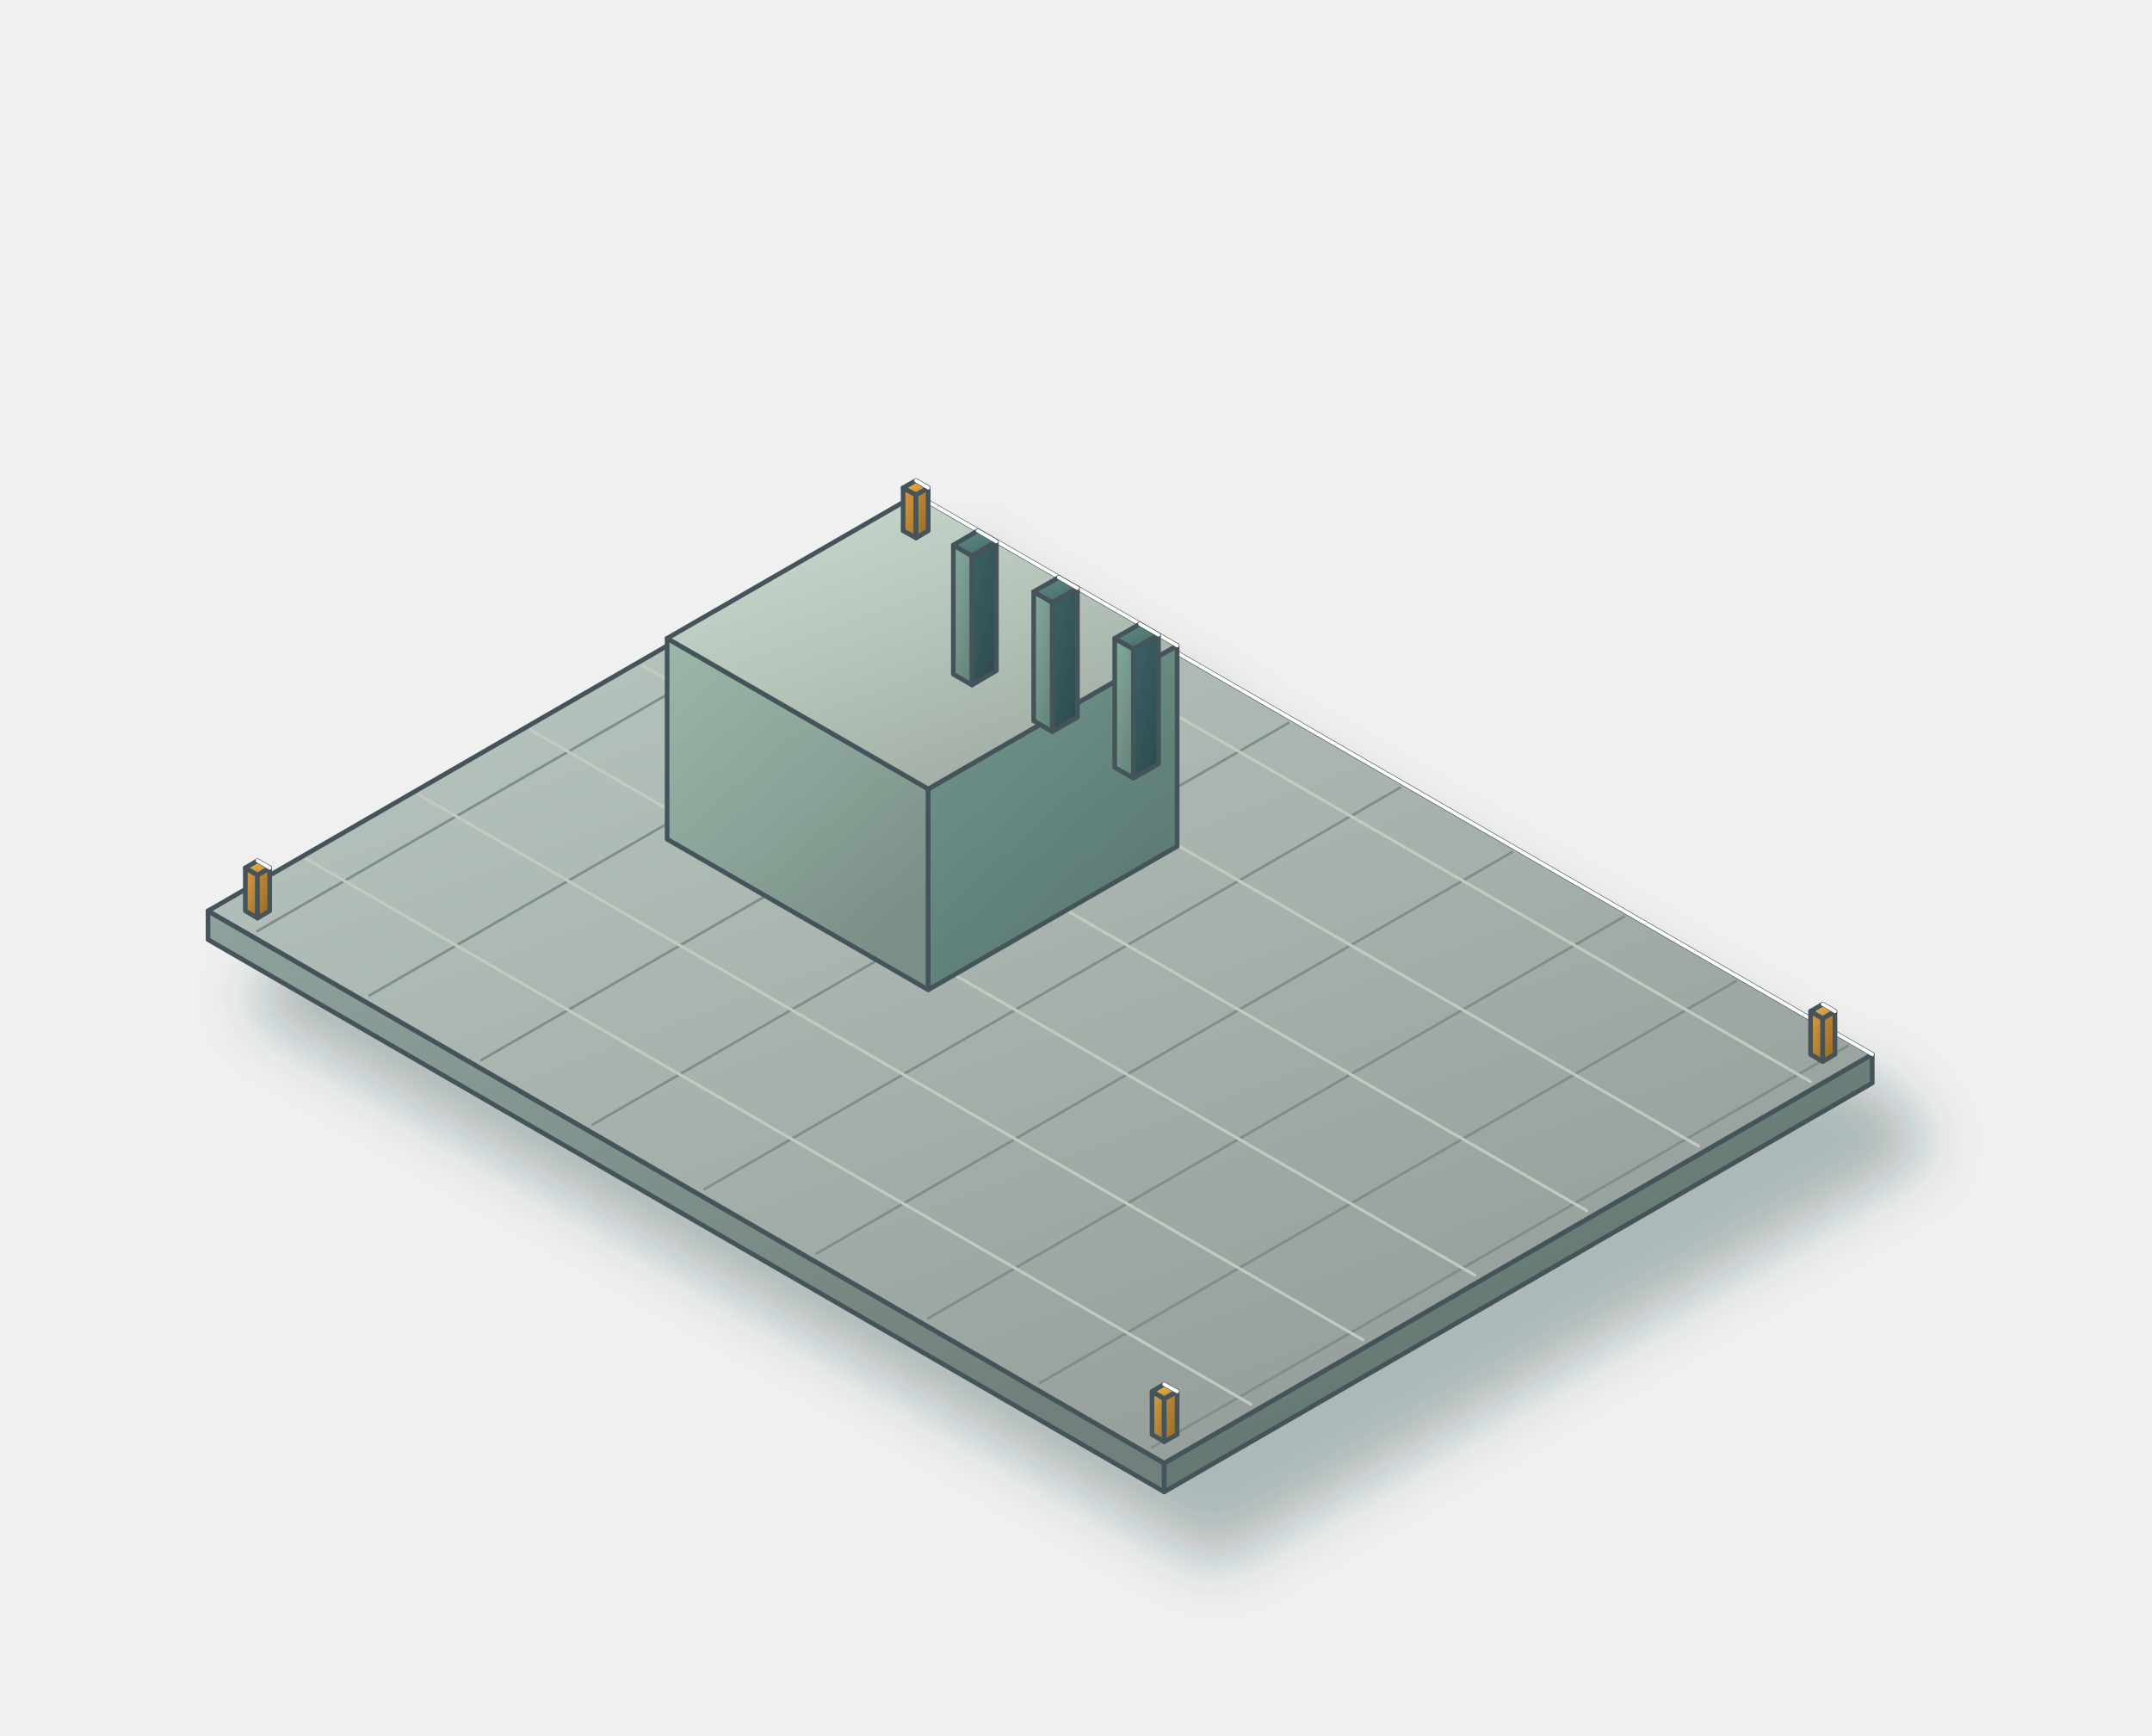
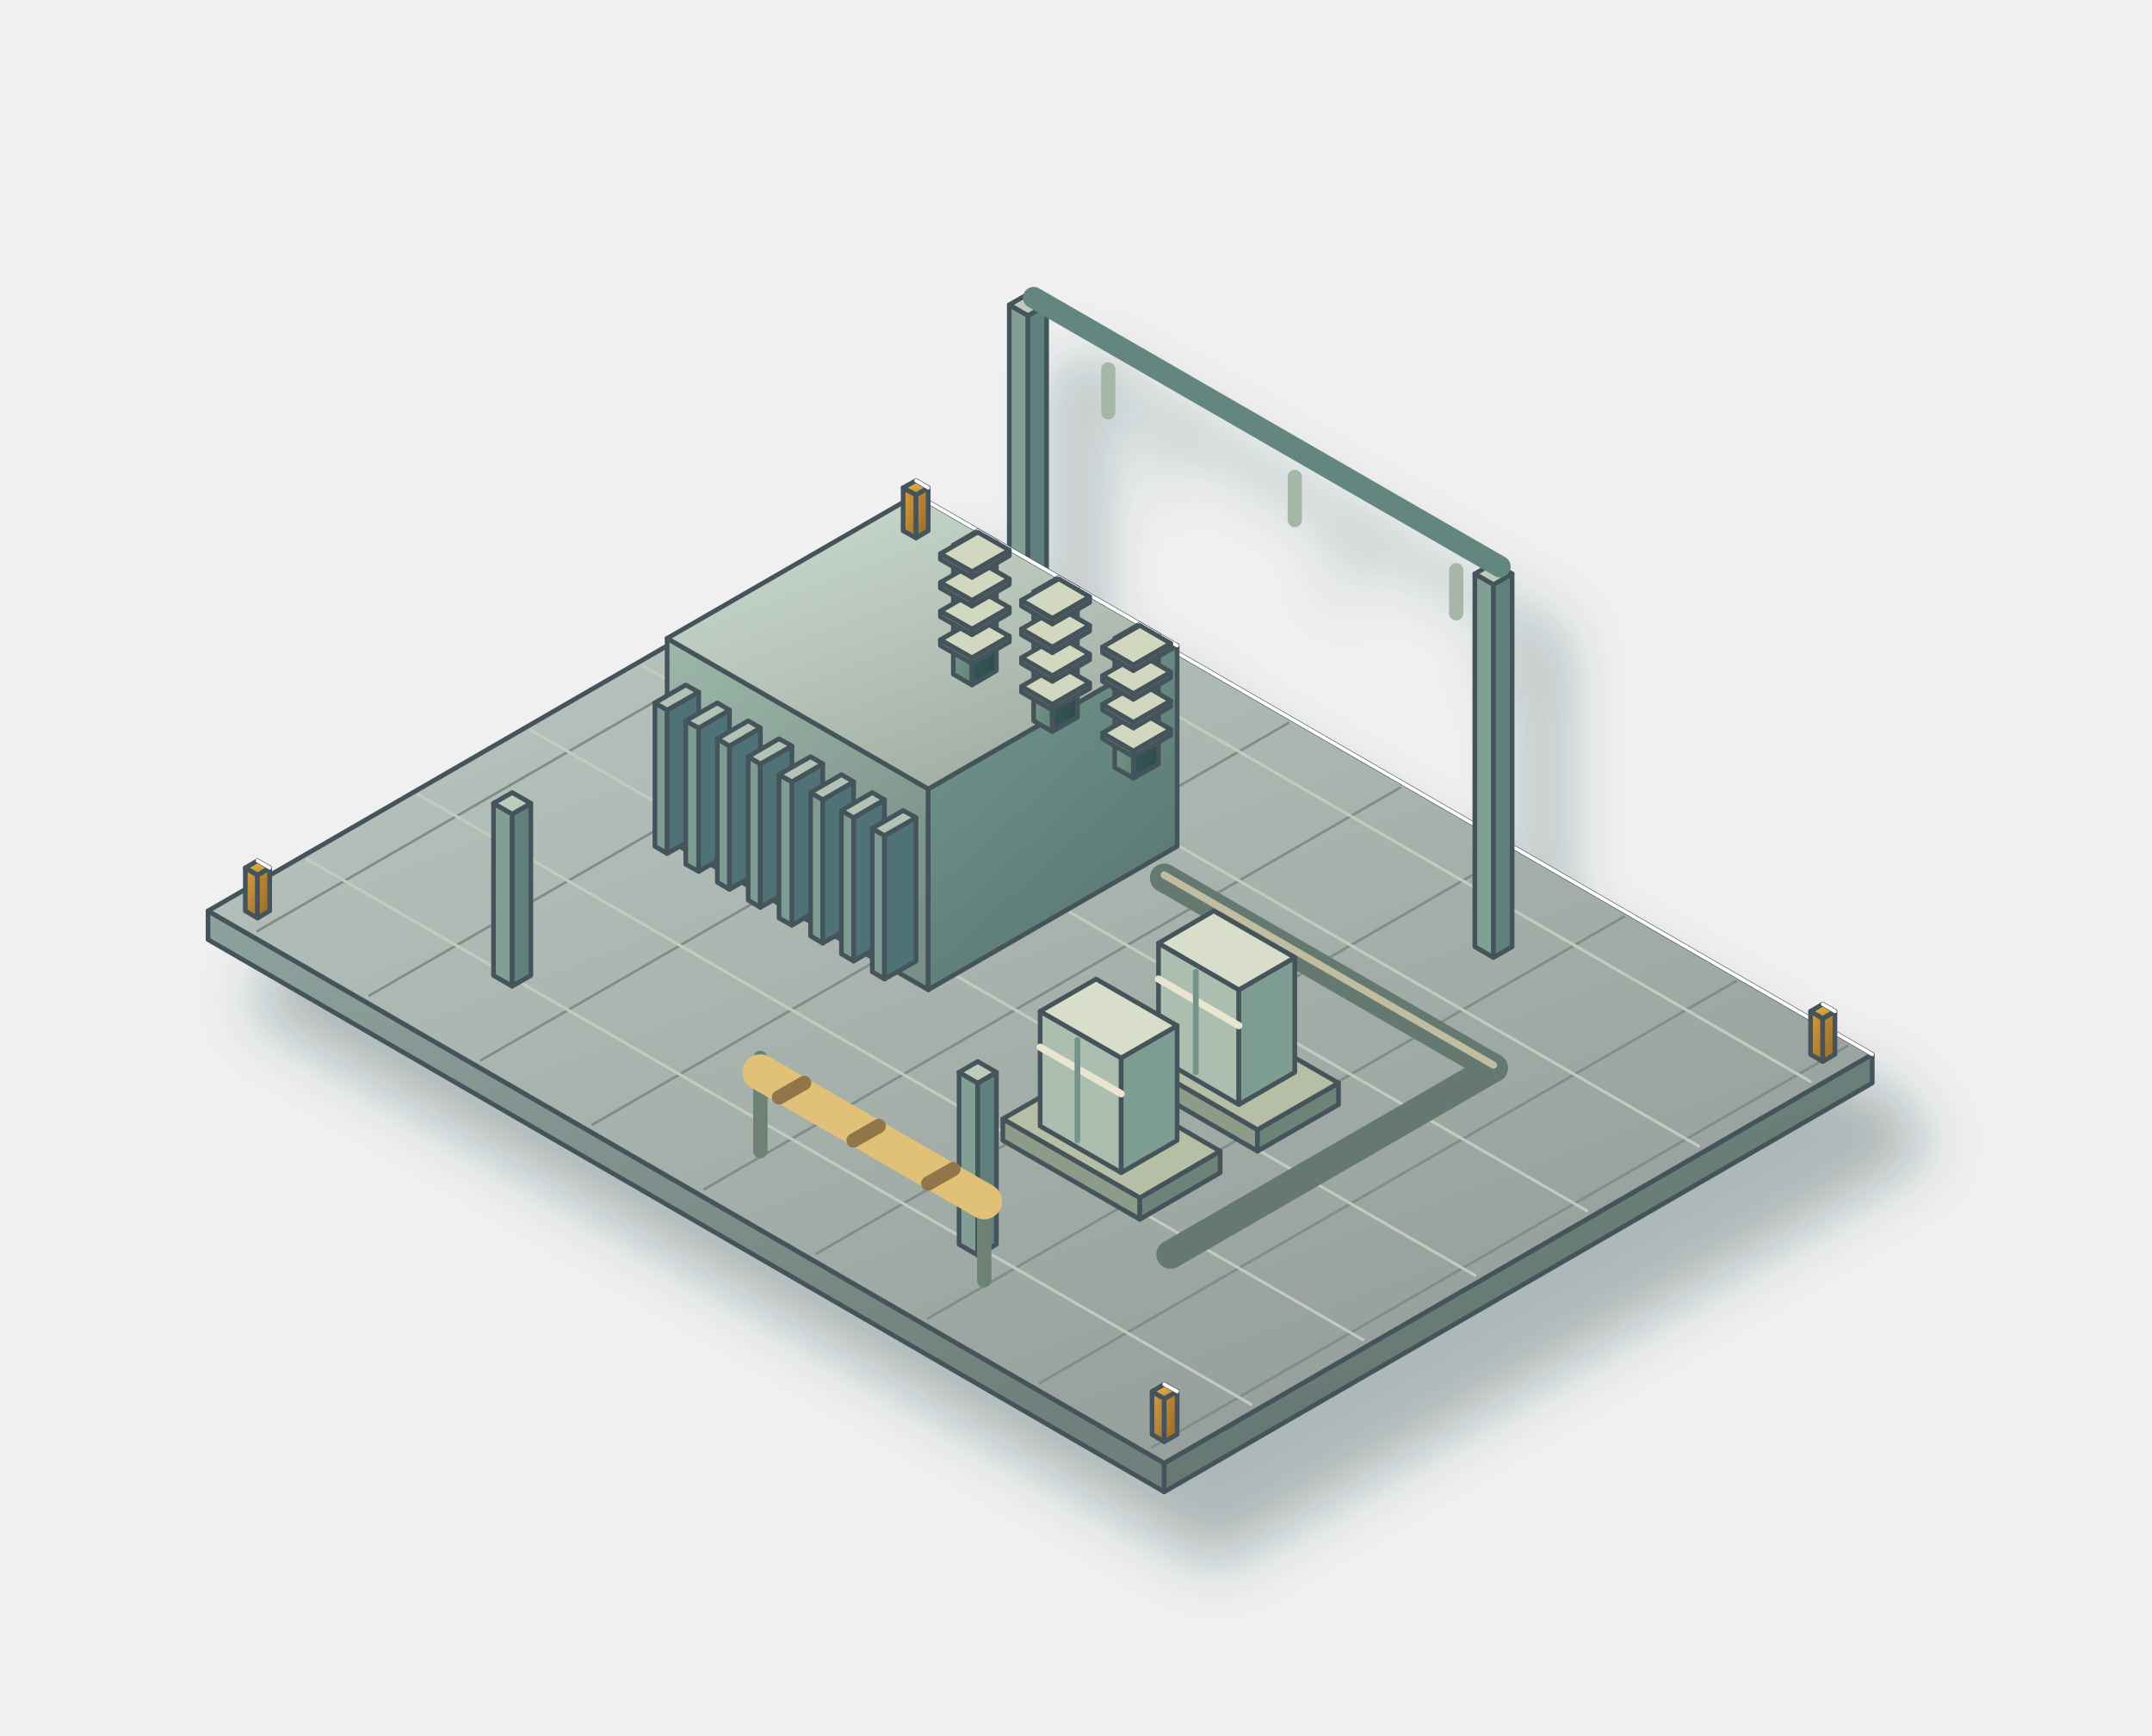
<svg xmlns="http://www.w3.org/2000/svg" viewBox="15 -12 300 242">
  <defs>
    <radialGradient id="foliage" cx="30%" cy="25%">
      <stop stop-color="#c6d58b" />
      <stop offset=".4" stop-color="#729558" />
      <stop offset="1" stop-color="#355d47" />
    </radialGradient>
    <linearGradient id="glass" x2="1" y2="1">
      <stop stop-color="#b4d8dc" />
      <stop offset=".45" stop-color="#4f7d8a" />
      <stop offset=".5" stop-color="#b3cace" />
      <stop offset="1" stop-color="#355461" />
    </linearGradient>
    <filter id="shadow" x="-35%" y="-35%" width="180%" height="190%">
      <feDropShadow dx="7" dy="10" stdDeviation="4" flood-color="#223c3c" flood-opacity=".32" />
    </filter>
    <linearGradient id="7f918c-wall" x1="0" y1="0" x2=".65" y2="1">
      <stop stop-color="#8ea29d" />
      <stop offset=".52" stop-color="#7f918c" />
      <stop offset="1" stop-color="#70807b" />
    </linearGradient>
    <linearGradient id="6a7e78-shade" x1="0" y1="0" x2=".65" y2="1">
      <stop stop-color="#778d86" />
      <stop offset=".52" stop-color="#6a7e78" />
      <stop offset="1" stop-color="#5d6f6a" />
    </linearGradient>
    <linearGradient id="a9b4af-roof" x1="0" y1="0" x2=".65" y2="1">
      <stop stop-color="#bdcac4" />
      <stop offset=".52" stop-color="#a9b4af" />
      <stop offset="1" stop-color="#959e9a" />
    </linearGradient>
    <linearGradient id="c08c39-wall" x1="0" y1="0" x2=".65" y2="1">
      <stop stop-color="#d79d40" />
      <stop offset=".52" stop-color="#c08c39" />
      <stop offset="1" stop-color="#a97b32" />
    </linearGradient>
    <linearGradient id="ae7d31-shade" x1="0" y1="0" x2=".65" y2="1">
      <stop stop-color="#c38c37" />
      <stop offset=".52" stop-color="#ae7d31" />
      <stop offset="1" stop-color="#996e2b" />
    </linearGradient>
    <linearGradient id="d8a341-roof" x1="0" y1="0" x2=".65" y2="1">
      <stop stop-color="#f2b749" />
      <stop offset=".52" stop-color="#d8a341" />
      <stop offset="1" stop-color="#be8f39" />
    </linearGradient>
    <linearGradient id="35575a-shade" x1="0" y1="0" x2=".65" y2="1">
      <stop stop-color="#3b6165" />
      <stop offset=".52" stop-color="#35575a" />
      <stop offset="1" stop-color="#2f4d4f" />
    </linearGradient>
    <linearGradient id="547d78-roof" x1="0" y1="0" x2=".65" y2="1">
      <stop stop-color="#5e8c86" />
      <stop offset=".52" stop-color="#547d78" />
      <stop offset="1" stop-color="#4a6e6a" />
    </linearGradient>
    <linearGradient id="8ba398-wall" x1="0" y1="0" x2=".65" y2="1">
      <stop stop-color="#9cb7aa" />
      <stop offset=".52" stop-color="#8ba398" />
      <stop offset="1" stop-color="#7a8f86" />
    </linearGradient>
    <linearGradient id="65877f-shade" x1="0" y1="0" x2=".65" y2="1">
      <stop stop-color="#71978e" />
      <stop offset=".52" stop-color="#65877f" />
      <stop offset="1" stop-color="#597770" />
    </linearGradient>
    <linearGradient id="b7c5ba-roof" x1="0" y1="0" x2=".65" y2="1">
      <stop stop-color="#cdddd0" />
      <stop offset=".52" stop-color="#b7c5ba" />
      <stop offset="1" stop-color="#a1ada4" />
    </linearGradient>
    <linearGradient id="76988c-wall" x1="0" y1="0" x2=".65" y2="1">
      <stop stop-color="#84aa9d" />
      <stop offset=".52" stop-color="#76988c" />
      <stop offset="1" stop-color="#68867b" />
    </linearGradient>
  </defs>
  <style>.crane-boom{transform-origin:147px 21px;animation:sway 7s ease-in-out infinite alternate}@keyframes sway{to{transform:rotate(2deg)}}@media(prefers-reduced-motion:reduce){*{animation:none!important}}</style>
  <g filter="url(#shadow)">
    <polygon points="44.0,119.0 177.3,196.0 177.3,192.0 44.0,115.0" fill="url(#7f918c-wall)" stroke="#44535a" stroke-width="0.65" stroke-linejoin="round" />
    <polygon points="276.0,139.0 177.3,196.0 177.3,192.0 276.0,135.0" fill="url(#6a7e78-shade)" stroke="#44535a" stroke-width="0.65" stroke-linejoin="round" />
    <polygon points="142.7,58.0 276.0,135.0 177.3,192.0 44.0,115.0" fill="url(#a9b4af-roof)" stroke="#44535a" stroke-width="0.65" stroke-linejoin="round" />
    <path d="M142.7,58.0 L276.0,135.0" fill="none" stroke="#ffffff" stroke-width="0.5" stroke-linecap="round" />
    <path d="M147.9,61.8 L50.9,117.8" fill="none" stroke="#7e8d87" stroke-width="0.35" stroke-linecap="round" />
    <path d="M163.5,70.8 L66.5,126.8" fill="none" stroke="#7e8d87" stroke-width="0.35" stroke-linecap="round" />
    <path d="M179.1,79.8 L82.1,135.8" fill="none" stroke="#7e8d87" stroke-width="0.35" stroke-linecap="round" />
    <path d="M194.6,88.8 L97.6,144.8" fill="none" stroke="#7e8d87" stroke-width="0.35" stroke-linecap="round" />
    <path d="M210.2,97.8 L113.2,153.8" fill="none" stroke="#7e8d87" stroke-width="0.35" stroke-linecap="round" />
    <path d="M225.8,106.8 L128.8,162.8" fill="none" stroke="#7e8d87" stroke-width="0.35" stroke-linecap="round" />
    <path d="M241.4,115.8 L144.4,171.8" fill="none" stroke="#7e8d87" stroke-width="0.35" stroke-linecap="round" />
    <path d="M257.0,124.8 L160.0,180.8" fill="none" stroke="#7e8d87" stroke-width="0.35" stroke-linecap="round" />
    <path d="M272.6,133.8 L175.6,189.8" fill="none" stroke="#7e8d87" stroke-width="0.35" stroke-linecap="round" />
    <path d="M135.8,62.8 L267.4,138.8" fill="none" stroke="#c3cbc1" stroke-width="0.4" stroke-linecap="round" />
    <path d="M120.2,71.8 L251.8,147.8" fill="none" stroke="#c3cbc1" stroke-width="0.4" stroke-linecap="round" />
    <path d="M104.6,80.8 L236.2,156.8" fill="none" stroke="#c3cbc1" stroke-width="0.4" stroke-linecap="round" />
    <path d="M89.0,89.8 L220.6,165.8" fill="none" stroke="#c3cbc1" stroke-width="0.4" stroke-linecap="round" />
    <path d="M73.4,98.8 L205.0,174.8" fill="none" stroke="#c3cbc1" stroke-width="0.4" stroke-linecap="round" />
    <path d="M57.8,107.8 L189.4,183.8" fill="none" stroke="#c3cbc1" stroke-width="0.4" stroke-linecap="round" />
+     <g data-testid="substation-support-frame">
+       <polygon points="155.7,82.5 158.3,84.0 158.3,32.0 155.7,30.5" fill="#829f94" stroke="#44535a" stroke-width="0.65" stroke-linejoin="round" />
+       <polygon points="160.9,82.5 158.3,84.0 158.3,32.0 160.9,30.5" fill="#5f807b" stroke="#44535a" stroke-width="0.65" stroke-linejoin="round" />
+       <polygon points="158.3,29.0 160.9,30.5 158.3,32.0 155.7,30.5" fill="#bdcbbd" stroke="#44535a" stroke-width="0.65" stroke-linejoin="round" />
+       <polygon points="220.6,120.0 223.2,121.5 223.2,69.5 220.6,68.0" fill="#829f94" stroke="#44535a" stroke-width="0.65" stroke-linejoin="round" />
+       <polygon points="225.8,120.0 223.2,121.5 223.2,69.5 225.8,68.0" fill="#5f807b" stroke="#44535a" stroke-width="0.65" stroke-linejoin="round" />
+       <polygon points="223.2,66.5 225.8,68.0 223.2,69.5 220.6,68.0" fill="#bdcbbd" stroke="#44535a" stroke-width="0.65" stroke-linejoin="round" />
+       <path d="M159.1,29.5 L224.1,67.0" fill="none" stroke="#64877f" stroke-width="3" stroke-linecap="round" />
+       <path d="M169.5,39.5 L169.5,45.5" fill="none" stroke="#a6b7aa" stroke-width="2" stroke-linecap="round" />
+       <path d="M195.5,54.5 L195.5,60.5" fill="none" stroke="#a6b7aa" stroke-width="2" stroke-linecap="round" />
+       <path d="M218.0,67.5 L218.0,73.5" fill="none" stroke="#a6b7aa" stroke-width="2" stroke-linecap="round" />
+     </g>
    <polygon points="108.0,105.0 144.4,126.0 144.4,98.0 108.0,77.0" fill="url(#8ba398-wall)" stroke="#44535a" stroke-width="0.65" stroke-linejoin="round" />
    <polygon points="179.1,106.0 144.4,126.0 144.4,98.0 179.1,78.0" fill="url(#65877f-shade)" stroke="#44535a" stroke-width="0.65" stroke-linejoin="round" />
    <polygon points="142.7,57.0 179.1,78.0 144.4,98.0 108.0,77.0" fill="url(#b7c5ba-roof)" stroke="#44535a" stroke-width="0.65" stroke-linejoin="round" />
    <path d="M142.7,57.0 L179.1,78.0" fill="none" stroke="#ffffff" stroke-width="0.5" stroke-linecap="round" />
    <polygon points="147.9,82.0 150.5,83.5 150.5,65.5 147.9,64.0" fill="url(#76988c-wall)" stroke="#44535a" stroke-width="0.65" stroke-linejoin="round" />
    <polygon points="153.9,81.5 150.5,83.5 150.5,65.5 153.9,63.5" fill="url(#35575a-shade)" stroke="#44535a" stroke-width="0.65" stroke-linejoin="round" />
    <polygon points="151.3,62.0 153.9,63.5 150.5,65.5 147.9,64.0" fill="url(#547d78-roof)" stroke="#44535a" stroke-width="0.65" stroke-linejoin="round" />
    <path d="M151.3,62.0 L153.9,63.5" fill="none" stroke="#ffffff" stroke-width="0.5" stroke-linecap="round" />
    <polygon points="159.1,88.5 161.7,90.0 161.7,72.0 159.1,70.5" fill="url(#76988c-wall)" stroke="#44535a" stroke-width="0.65" stroke-linejoin="round" />
    <polygon points="165.2,88.0 161.7,90.0 161.7,72.0 165.2,70.0" fill="url(#35575a-shade)" stroke="#44535a" stroke-width="0.65" stroke-linejoin="round" />
    <polygon points="162.6,68.5 165.2,70.0 161.7,72.0 159.1,70.5" fill="url(#547d78-roof)" stroke="#44535a" stroke-width="0.65" stroke-linejoin="round" />
    <path d="M162.6,68.5 L165.2,70.0" fill="none" stroke="#ffffff" stroke-width="0.5" stroke-linecap="round" />
    <polygon points="170.4,95.0 173.0,96.5 173.0,78.5 170.4,77.0" fill="url(#76988c-wall)" stroke="#44535a" stroke-width="0.65" stroke-linejoin="round" />
    <polygon points="176.5,94.5 173.0,96.5 173.0,78.5 176.5,76.5" fill="url(#35575a-shade)" stroke="#44535a" stroke-width="0.65" stroke-linejoin="round" />
    <polygon points="173.9,75.0 176.5,76.5 173.0,78.5 170.4,77.0" fill="url(#547d78-roof)" stroke="#44535a" stroke-width="0.65" stroke-linejoin="round" />
    <path d="M173.9,75.0 L176.5,76.5" fill="none" stroke="#ffffff" stroke-width="0.5" stroke-linecap="round" />
-     <polygon points="140.9,62.0 142.7,63.0 142.7,57.0 140.9,56.0" fill="url(#c08c39-wall)" stroke="#44535a" stroke-width="0.65" stroke-linejoin="round" />
-     <polygon points="144.4,62.0 142.7,63.0 142.7,57.0 144.4,56.0" fill="url(#ae7d31-shade)" stroke="#44535a" stroke-width="0.65" stroke-linejoin="round" />
-     <polygon points="142.7,55.0 144.4,56.0 142.7,57.0 140.9,56.0" fill="url(#d8a341-roof)" stroke="#44535a" stroke-width="0.65" stroke-linejoin="round" />
-     <path d="M142.7,55.0 L144.4,56.0" fill="none" stroke="#ffffff" stroke-width="0.5" stroke-linecap="round" />
-     <polygon points="267.4,135.0 269.1,136.0 269.1,130.0 267.4,129.0" fill="url(#c08c39-wall)" stroke="#44535a" stroke-width="0.65" stroke-linejoin="round" />
-     <polygon points="270.8,135.0 269.1,136.0 269.1,130.0 270.8,129.0" fill="url(#ae7d31-shade)" stroke="#44535a" stroke-width="0.65" stroke-linejoin="round" />
-     <polygon points="269.1,128.0 270.8,129.0 269.1,130.0 267.4,129.0" fill="url(#d8a341-roof)" stroke="#44535a" stroke-width="0.65" stroke-linejoin="round" />
-     <path d="M269.1,128.0 L270.8,129.0" fill="none" stroke="#ffffff" stroke-width="0.5" stroke-linecap="round" />
-     <polygon points="175.6,188.0 177.3,189.0 177.3,183.0 175.6,182.0" fill="url(#c08c39-wall)" stroke="#44535a" stroke-width="0.65" stroke-linejoin="round" />
-     <polygon points="179.1,188.0 177.3,189.0 177.3,183.0 179.1,182.0" fill="url(#ae7d31-shade)" stroke="#44535a" stroke-width="0.65" stroke-linejoin="round" />
-     <polygon points="177.3,181.0 179.1,182.0 177.3,183.0 175.6,182.0" fill="url(#d8a341-roof)" stroke="#44535a" stroke-width="0.65" stroke-linejoin="round" />
-     <path d="M177.3,181.0 L179.1,182.0" fill="none" stroke="#ffffff" stroke-width="0.5" stroke-linecap="round" />
-     <polygon points="49.2,115.0 50.9,116.0 50.9,110.0 49.2,109.0" fill="url(#c08c39-wall)" stroke="#44535a" stroke-width="0.65" stroke-linejoin="round" />
-     <polygon points="52.6,115.0 50.9,116.0 50.9,110.0 52.6,109.0" fill="url(#ae7d31-shade)" stroke="#44535a" stroke-width="0.65" stroke-linejoin="round" />
-     <polygon points="50.9,108.0 52.6,109.0 50.9,110.0 49.2,109.0" fill="url(#d8a341-roof)" stroke="#44535a" stroke-width="0.65" stroke-linejoin="round" />
-     <path d="M50.9,108.0 L52.6,109.0" fill="none" stroke="#ffffff" stroke-width="0.5" stroke-linecap="round" />
+     <g data-testid="substation-erection-detail">
+       <polygon points="106.3,106.0 108.0,107.0 108.0,87.0 106.3,86.0" fill="#7e9c94" stroke="#44535a" stroke-width="0.65" stroke-linejoin="round" />
+       <polygon points="112.4,104.5 108.0,107.0 108.0,87.0 112.4,84.5" fill="#4f7277" stroke="#44535a" stroke-width="0.65" stroke-linejoin="round" />
+       <polygon points="110.6,83.5 112.4,84.5 108.0,87.0 106.3,86.0" fill="#b2c2b5" stroke="#44535a" stroke-width="0.65" stroke-linejoin="round" />
+       <polygon points="110.6,108.5 112.4,109.5 112.4,89.5 110.6,88.5" fill="#7e9c94" stroke="#44535a" stroke-width="0.65" stroke-linejoin="round" />
+       <polygon points="116.7,107.0 112.4,109.5 112.4,89.5 116.7,87.0" fill="#4f7277" stroke="#44535a" stroke-width="0.65" stroke-linejoin="round" />
+       <polygon points="115.0,86.0 116.7,87.0 112.4,89.5 110.6,88.5" fill="#b2c2b5" stroke="#44535a" stroke-width="0.65" stroke-linejoin="round" />
+       <polygon points="115.0,111.0 116.7,112.0 116.7,92.0 115.0,91.0" fill="#7e9c94" stroke="#44535a" stroke-width="0.65" stroke-linejoin="round" />
+       <polygon points="121.0,109.5 116.7,112.0 116.7,92.0 121.0,89.5" fill="#4f7277" stroke="#44535a" stroke-width="0.65" stroke-linejoin="round" />
+       <polygon points="119.3,88.5 121.0,89.5 116.7,92.0 115.0,91.0" fill="#b2c2b5" stroke="#44535a" stroke-width="0.65" stroke-linejoin="round" />
+       <polygon points="119.3,113.5 121.0,114.5 121.0,94.5 119.3,93.5" fill="#7e9c94" stroke="#44535a" stroke-width="0.65" stroke-linejoin="round" />
+       <polygon points="125.4,112.0 121.0,114.5 121.0,94.5 125.4,92.0" fill="#4f7277" stroke="#44535a" stroke-width="0.65" stroke-linejoin="round" />
+       <polygon points="123.6,91.0 125.4,92.0 121.0,94.5 119.3,93.5" fill="#b2c2b5" stroke="#44535a" stroke-width="0.65" stroke-linejoin="round" />
+       <polygon points="123.6,116.0 125.4,117.0 125.4,97.0 123.6,96.0" fill="#7e9c94" stroke="#44535a" stroke-width="0.65" stroke-linejoin="round" />
+       <polygon points="129.7,114.5 125.4,117.0 125.4,97.0 129.7,94.5" fill="#4f7277" stroke="#44535a" stroke-width="0.65" stroke-linejoin="round" />
+       <polygon points="128.0,93.5 129.7,94.5 125.4,97.0 123.6,96.0" fill="#b2c2b5" stroke="#44535a" stroke-width="0.65" stroke-linejoin="round" />
+       <polygon points="128.0,118.5 129.7,119.5 129.7,99.5 128.0,98.5" fill="#7e9c94" stroke="#44535a" stroke-width="0.65" stroke-linejoin="round" />
+       <polygon points="134.0,117.0 129.7,119.5 129.7,99.5 134.0,97.0" fill="#4f7277" stroke="#44535a" stroke-width="0.65" stroke-linejoin="round" />
+       <polygon points="132.3,96.0 134.0,97.0 129.7,99.5 128.0,98.5" fill="#b2c2b5" stroke="#44535a" stroke-width="0.65" stroke-linejoin="round" />
+       <polygon points="132.3,121.0 134.0,122.0 134.0,102.0 132.3,101.0" fill="#7e9c94" stroke="#44535a" stroke-width="0.65" stroke-linejoin="round" />
+       <polygon points="138.3,119.5 134.0,122.0 134.0,102.0 138.3,99.5" fill="#4f7277" stroke="#44535a" stroke-width="0.65" stroke-linejoin="round" />
+       <polygon points="136.6,98.5 138.3,99.5 134.0,102.0 132.3,101.0" fill="#b2c2b5" stroke="#44535a" stroke-width="0.65" stroke-linejoin="round" />
+       <polygon points="136.6,123.5 138.3,124.5 138.3,104.5 136.6,103.5" fill="#7e9c94" stroke="#44535a" stroke-width="0.65" stroke-linejoin="round" />
+       <polygon points="142.7,122.0 138.3,124.5 138.3,104.5 142.7,102.0" fill="#4f7277" stroke="#44535a" stroke-width="0.65" stroke-linejoin="round" />
+       <polygon points="140.9,101.0 142.7,102.0 138.3,104.5 136.6,103.5" fill="#b2c2b5" stroke="#44535a" stroke-width="0.65" stroke-linejoin="round" />
+       <polygon points="146.1,78.0 150.5,80.5 150.5,79.7 146.1,77.2" fill="#a7b8a6" stroke="#44535a" stroke-width="0.65" stroke-linejoin="round" />
+       <polygon points="155.7,77.5 150.5,80.5 150.5,79.7 155.7,76.7" fill="#76938b" stroke="#44535a" stroke-width="0.65" stroke-linejoin="round" />
+       <polygon points="151.3,74.2 155.7,76.7 150.5,79.7 146.1,77.2" fill="#d1d8bf" stroke="#44535a" stroke-width="0.65" stroke-linejoin="round" />
+       <polygon points="146.1,74.0 150.5,76.5 150.5,75.7 146.1,73.2" fill="#a7b8a6" stroke="#44535a" stroke-width="0.65" stroke-linejoin="round" />
+       <polygon points="155.7,73.5 150.5,76.5 150.5,75.7 155.7,72.7" fill="#76938b" stroke="#44535a" stroke-width="0.65" stroke-linejoin="round" />
+       <polygon points="151.3,70.2 155.7,72.7 150.5,75.7 146.1,73.2" fill="#d1d8bf" stroke="#44535a" stroke-width="0.65" stroke-linejoin="round" />
+       <polygon points="146.1,70.0 150.5,72.5 150.5,71.7 146.1,69.2" fill="#a7b8a6" stroke="#44535a" stroke-width="0.65" stroke-linejoin="round" />
+       <polygon points="155.7,69.5 150.5,72.5 150.5,71.7 155.7,68.7" fill="#76938b" stroke="#44535a" stroke-width="0.65" stroke-linejoin="round" />
+       <polygon points="151.3,66.2 155.7,68.7 150.5,71.7 146.1,69.2" fill="#d1d8bf" stroke="#44535a" stroke-width="0.65" stroke-linejoin="round" />
+       <polygon points="146.1,66.0 150.5,68.5 150.5,67.7 146.1,65.2" fill="#a7b8a6" stroke="#44535a" stroke-width="0.65" stroke-linejoin="round" />
+       <polygon points="155.7,65.5 150.5,68.5 150.5,67.7 155.7,64.7" fill="#76938b" stroke="#44535a" stroke-width="0.65" stroke-linejoin="round" />
+       <polygon points="151.3,62.2 155.7,64.7 150.5,67.7 146.1,65.2" fill="#d1d8bf" stroke="#44535a" stroke-width="0.65" stroke-linejoin="round" />
+       <polygon points="157.4,84.5 161.7,87.0 161.7,86.2 157.4,83.7" fill="#a7b8a6" stroke="#44535a" stroke-width="0.65" stroke-linejoin="round" />
+       <polygon points="166.9,84.0 161.7,87.0 161.7,86.2 166.9,83.2" fill="#76938b" stroke="#44535a" stroke-width="0.65" stroke-linejoin="round" />
+       <polygon points="162.6,80.7 166.9,83.2 161.7,86.2 157.4,83.7" fill="#d1d8bf" stroke="#44535a" stroke-width="0.65" stroke-linejoin="round" />
+       <polygon points="157.4,80.5 161.7,83.0 161.7,82.2 157.4,79.7" fill="#a7b8a6" stroke="#44535a" stroke-width="0.65" stroke-linejoin="round" />
+       <polygon points="166.9,80.0 161.7,83.0 161.7,82.2 166.9,79.2" fill="#76938b" stroke="#44535a" stroke-width="0.65" stroke-linejoin="round" />
+       <polygon points="162.6,76.7 166.9,79.2 161.7,82.2 157.4,79.7" fill="#d1d8bf" stroke="#44535a" stroke-width="0.65" stroke-linejoin="round" />
+       <polygon points="157.4,76.5 161.7,79.0 161.7,78.2 157.4,75.7" fill="#a7b8a6" stroke="#44535a" stroke-width="0.65" stroke-linejoin="round" />
+       <polygon points="166.9,76.0 161.7,79.0 161.7,78.2 166.9,75.2" fill="#76938b" stroke="#44535a" stroke-width="0.65" stroke-linejoin="round" />
+       <polygon points="162.6,72.7 166.9,75.2 161.7,78.2 157.4,75.7" fill="#d1d8bf" stroke="#44535a" stroke-width="0.65" stroke-linejoin="round" />
+       <polygon points="157.4,72.5 161.7,75.0 161.7,74.2 157.4,71.7" fill="#a7b8a6" stroke="#44535a" stroke-width="0.65" stroke-linejoin="round" />
+       <polygon points="166.9,72.0 161.7,75.0 161.7,74.2 166.9,71.2" fill="#76938b" stroke="#44535a" stroke-width="0.65" stroke-linejoin="round" />
+       <polygon points="162.6,68.7 166.9,71.2 161.7,74.2 157.4,71.7" fill="#d1d8bf" stroke="#44535a" stroke-width="0.65" stroke-linejoin="round" />
+       <polygon points="168.7,91.0 173.0,93.5 173.0,92.7 168.7,90.2" fill="#a7b8a6" stroke="#44535a" stroke-width="0.65" stroke-linejoin="round" />
+       <polygon points="178.2,90.5 173.0,93.5 173.0,92.7 178.2,89.7" fill="#76938b" stroke="#44535a" stroke-width="0.65" stroke-linejoin="round" />
+       <polygon points="173.9,87.2 178.2,89.7 173.0,92.7 168.7,90.2" fill="#d1d8bf" stroke="#44535a" stroke-width="0.65" stroke-linejoin="round" />
+       <polygon points="168.7,87.0 173.0,89.5 173.0,88.7 168.7,86.2" fill="#a7b8a6" stroke="#44535a" stroke-width="0.65" stroke-linejoin="round" />
+       <polygon points="178.2,86.5 173.0,89.5 173.0,88.7 178.2,85.7" fill="#76938b" stroke="#44535a" stroke-width="0.65" stroke-linejoin="round" />
+       <polygon points="173.9,83.2 178.2,85.7 173.0,88.7 168.7,86.2" fill="#d1d8bf" stroke="#44535a" stroke-width="0.65" stroke-linejoin="round" />
+       <polygon points="168.7,83.0 173.0,85.5 173.0,84.7 168.7,82.2" fill="#a7b8a6" stroke="#44535a" stroke-width="0.65" stroke-linejoin="round" />
+       <polygon points="178.2,82.5 173.0,85.5 173.0,84.7 178.2,81.7" fill="#76938b" stroke="#44535a" stroke-width="0.65" stroke-linejoin="round" />
+       <polygon points="173.9,79.2 178.2,81.7 173.0,84.7 168.7,82.2" fill="#d1d8bf" stroke="#44535a" stroke-width="0.65" stroke-linejoin="round" />
+       <polygon points="168.7,79.0 173.0,81.5 173.0,80.7 168.7,78.2" fill="#a7b8a6" stroke="#44535a" stroke-width="0.65" stroke-linejoin="round" />
+       <polygon points="178.2,78.5 173.0,81.5 173.0,80.7 178.2,77.7" fill="#76938b" stroke="#44535a" stroke-width="0.65" stroke-linejoin="round" />
+       <polygon points="173.9,75.2 178.2,77.7 173.0,80.7 168.7,78.2" fill="#d1d8bf" stroke="#44535a" stroke-width="0.65" stroke-linejoin="round" />
+       <polygon points="83.8,124.0 86.4,125.5 86.4,101.5 83.8,100.0" fill="#829f94" stroke="#44535a" stroke-width="0.65" stroke-linejoin="round" />
+       <polygon points="89.0,124.0 86.4,125.5 86.4,101.5 89.0,100.0" fill="#5f807b" stroke="#44535a" stroke-width="0.65" stroke-linejoin="round" />
+       <polygon points="86.4,98.5 89.0,100.0 86.4,101.5 83.8,100.0" fill="#bdcbbd" stroke="#44535a" stroke-width="0.65" stroke-linejoin="round" />
+       <polygon points="148.7,161.5 151.3,163.0 151.3,139.0 148.7,137.5" fill="#829f94" stroke="#44535a" stroke-width="0.65" stroke-linejoin="round" />
+       <polygon points="153.9,161.5 151.3,163.0 151.3,139.0 153.9,137.5" fill="#5f807b" stroke="#44535a" stroke-width="0.65" stroke-linejoin="round" />
+       <polygon points="151.3,136.0 153.9,137.5 151.3,139.0 148.7,137.5" fill="#bdcbbd" stroke="#44535a" stroke-width="0.65" stroke-linejoin="round" />
+       <path d="M177.3,110.4 L223.2,136.9" fill="none" stroke="#657970" stroke-width="4" stroke-linecap="round" />
+       <path d="M223.2,136.9 L178.2,162.9" fill="none" stroke="#657970" stroke-width="4" stroke-linecap="round" />
+       <path d="M177.3,110.0 L223.2,136.5" fill="none" stroke="#c0bda1" stroke-width="1" stroke-linecap="round" />
+       <polygon points="171.3,137.5 190.3,148.5 190.3,145.5 171.3,134.5" fill="#8c9c89" stroke="#44535a" stroke-width="0.65" stroke-linejoin="round" />
+       <polygon points="201.6,142.0 190.3,148.5 190.3,145.5 201.6,139.0" fill="#6c8378" stroke="#44535a" stroke-width="0.65" stroke-linejoin="round" />
+       <polygon points="182.5,128.0 201.6,139.0 190.3,145.5 171.3,134.5" fill="#b6bea6" stroke="#44535a" stroke-width="0.65" stroke-linejoin="round" />
+       <polygon points="176.5,135.5 187.7,142.0 187.7,126.0 176.5,119.5" fill="#acbeb0" stroke="#44535a" stroke-width="0.65" stroke-linejoin="round" />
+       <polygon points="195.5,137.5 187.7,142.0 187.7,126.0 195.5,121.5" fill="#7d9c92" stroke="#44535a" stroke-width="0.65" stroke-linejoin="round" />
+       <polygon points="184.2,115.0 195.5,121.5 187.7,126.0 176.5,119.5" fill="#d9deca" stroke="#44535a" stroke-width="0.65" stroke-linejoin="round" />
+       <path d="M176.5,124.5 L187.7,131.0" fill="none" stroke="#e9e6cf" stroke-width="1" stroke-linecap="round" />
+       <path d="M181.7,137.5 L181.7,123.5" fill="none" stroke="#75938b" stroke-width="0.8" stroke-linecap="round" />
+       <polygon points="154.8,147.0 173.9,158.0 173.9,155.0 154.8,144.0" fill="#8c9c89" stroke="#44535a" stroke-width="0.65" stroke-linejoin="round" />
+       <polygon points="185.1,151.5 173.9,158.0 173.9,155.0 185.1,148.5" fill="#6c8378" stroke="#44535a" stroke-width="0.65" stroke-linejoin="round" />
+       <polygon points="166.1,137.5 185.1,148.5 173.9,155.0 154.8,144.0" fill="#b6bea6" stroke="#44535a" stroke-width="0.65" stroke-linejoin="round" />
+       <polygon points="160.0,145.0 171.3,151.5 171.3,135.5 160.0,129.0" fill="#acbeb0" stroke="#44535a" stroke-width="0.65" stroke-linejoin="round" />
+       <polygon points="179.1,147.0 171.3,151.5 171.3,135.5 179.1,131.0" fill="#7d9c92" stroke="#44535a" stroke-width="0.65" stroke-linejoin="round" />
+       <polygon points="167.8,124.5 179.1,131.0 171.3,135.5 160.0,129.0" fill="#d9deca" stroke="#44535a" stroke-width="0.65" stroke-linejoin="round" />
+       <path d="M160.0,134.0 L171.3,140.5" fill="none" stroke="#e9e6cf" stroke-width="1" stroke-linecap="round" />
+       <path d="M165.2,147.0 L165.2,133.0" fill="none" stroke="#75938b" stroke-width="0.8" stroke-linecap="round" />
+       <path d="M121.0,148.5 L121.0,135.5" fill="none" stroke="#6d8275" stroke-width="2" stroke-linecap="round" />
+       <path d="M152.2,166.5 L152.2,153.5" fill="none" stroke="#6d8275" stroke-width="2" stroke-linecap="round" />
+       <path d="M121.0,137.5 L152.2,155.5" fill="none" stroke="#e0c177" stroke-width="5" stroke-linecap="round" />
+       <path d="M123.6,141.0 L127.1,139.0" fill="none" stroke="#927448" stroke-width="2" stroke-linecap="round" />
+       <path d="M134.0,147.0 L137.5,145.0" fill="none" stroke="#927448" stroke-width="2" stroke-linecap="round" />
+       <path d="M144.4,153.0 L147.9,151.0" fill="none" stroke="#927448" stroke-width="2" stroke-linecap="round" />
+       <polygon points="140.9,62.0 142.7,63.0 142.7,57.0 140.9,56.0" fill="url(#c08c39-wall)" stroke="#44535a" stroke-width="0.65" stroke-linejoin="round" />
+       <polygon points="144.4,62.0 142.7,63.0 142.7,57.0 144.4,56.0" fill="url(#ae7d31-shade)" stroke="#44535a" stroke-width="0.65" stroke-linejoin="round" />
+       <polygon points="142.7,55.0 144.4,56.0 142.7,57.0 140.9,56.0" fill="url(#d8a341-roof)" stroke="#44535a" stroke-width="0.65" stroke-linejoin="round" />
+       <path d="M142.7,55.0 L144.4,56.0" fill="none" stroke="#ffffff" stroke-width="0.5" stroke-linecap="round" />
+       <polygon points="267.4,135.0 269.1,136.0 269.1,130.0 267.4,129.0" fill="url(#c08c39-wall)" stroke="#44535a" stroke-width="0.65" stroke-linejoin="round" />
+       <polygon points="270.8,135.0 269.1,136.0 269.1,130.0 270.8,129.0" fill="url(#ae7d31-shade)" stroke="#44535a" stroke-width="0.65" stroke-linejoin="round" />
+       <polygon points="269.1,128.0 270.8,129.0 269.1,130.0 267.4,129.0" fill="url(#d8a341-roof)" stroke="#44535a" stroke-width="0.65" stroke-linejoin="round" />
+       <path d="M269.1,128.0 L270.8,129.0" fill="none" stroke="#ffffff" stroke-width="0.5" stroke-linecap="round" />
+       <polygon points="175.6,188.0 177.3,189.0 177.3,183.0 175.6,182.0" fill="url(#c08c39-wall)" stroke="#44535a" stroke-width="0.65" stroke-linejoin="round" />
+       <polygon points="179.1,188.0 177.3,189.0 177.3,183.0 179.1,182.0" fill="url(#ae7d31-shade)" stroke="#44535a" stroke-width="0.65" stroke-linejoin="round" />
+       <polygon points="177.3,181.0 179.1,182.0 177.3,183.0 175.6,182.0" fill="url(#d8a341-roof)" stroke="#44535a" stroke-width="0.65" stroke-linejoin="round" />
+       <path d="M177.3,181.0 L179.1,182.0" fill="none" stroke="#ffffff" stroke-width="0.5" stroke-linecap="round" />
+       <polygon points="49.2,115.0 50.9,116.0 50.9,110.0 49.2,109.0" fill="url(#c08c39-wall)" stroke="#44535a" stroke-width="0.65" stroke-linejoin="round" />
+       <polygon points="52.6,115.0 50.9,116.0 50.9,110.0 52.6,109.0" fill="url(#ae7d31-shade)" stroke="#44535a" stroke-width="0.65" stroke-linejoin="round" />
+       <polygon points="50.9,108.0 52.6,109.0 50.9,110.0 49.2,109.0" fill="url(#d8a341-roof)" stroke="#44535a" stroke-width="0.65" stroke-linejoin="round" />
+       <path d="M50.9,108.0 L52.6,109.0" fill="none" stroke="#ffffff" stroke-width="0.5" stroke-linecap="round" />
+     </g>
  </g>
</svg>
